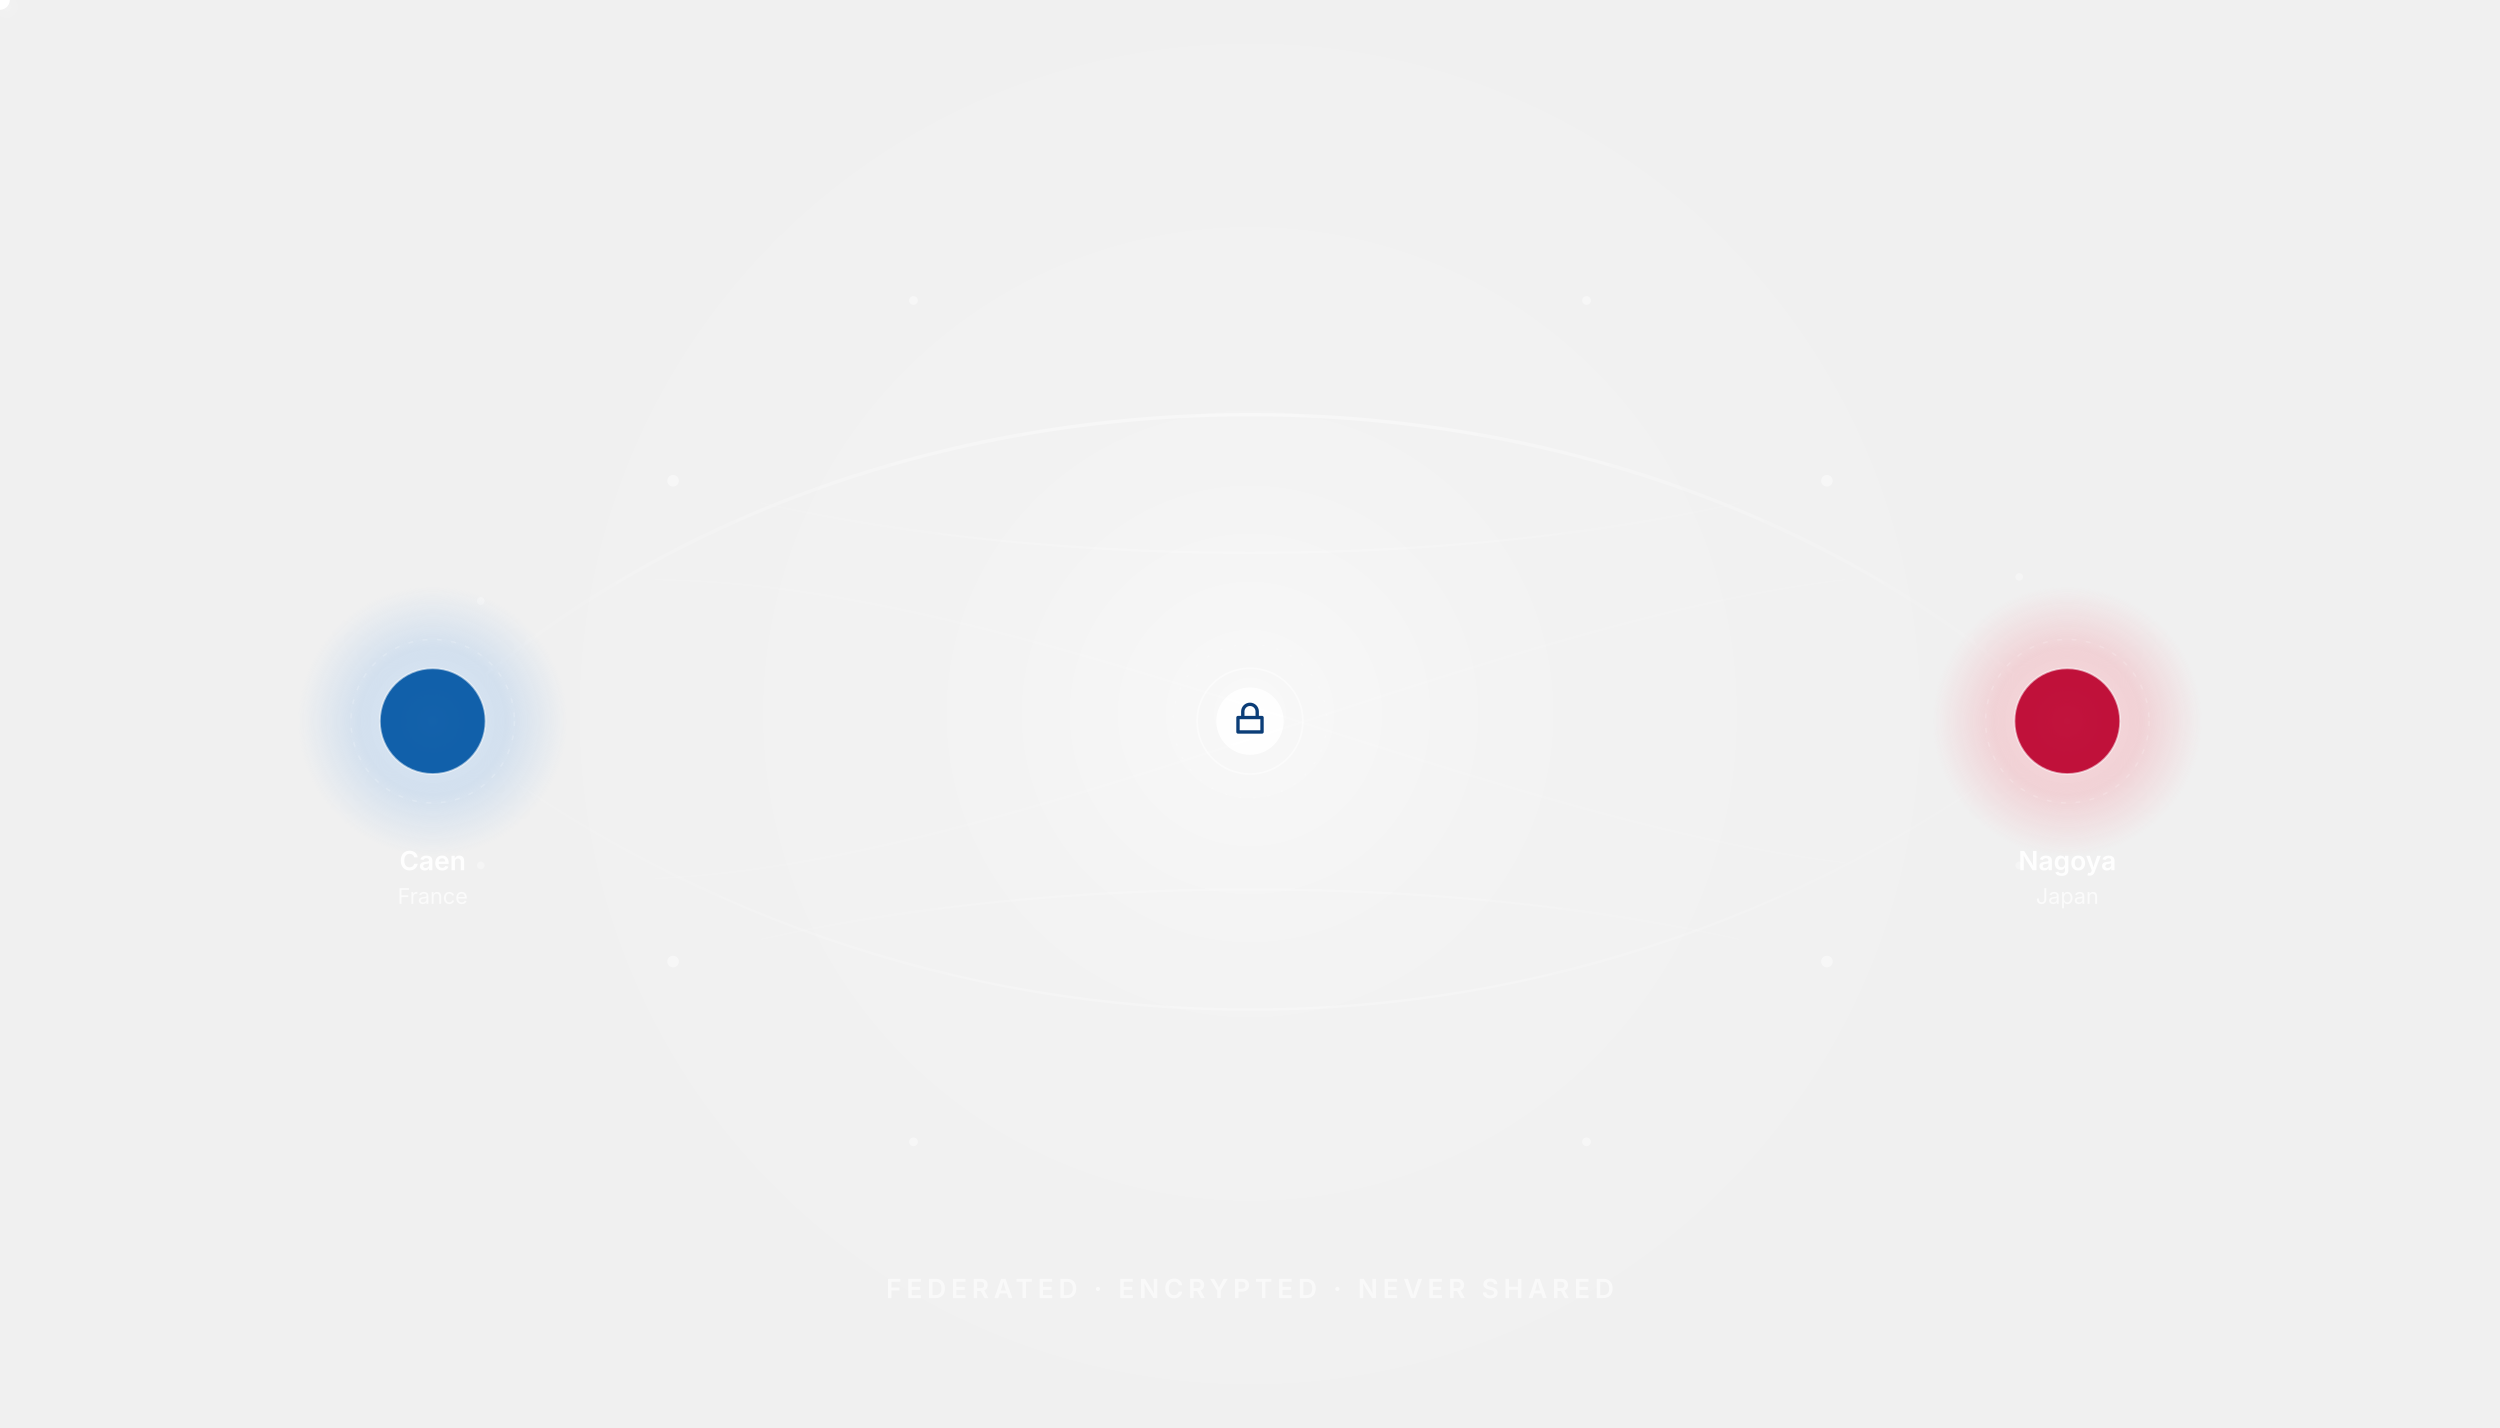
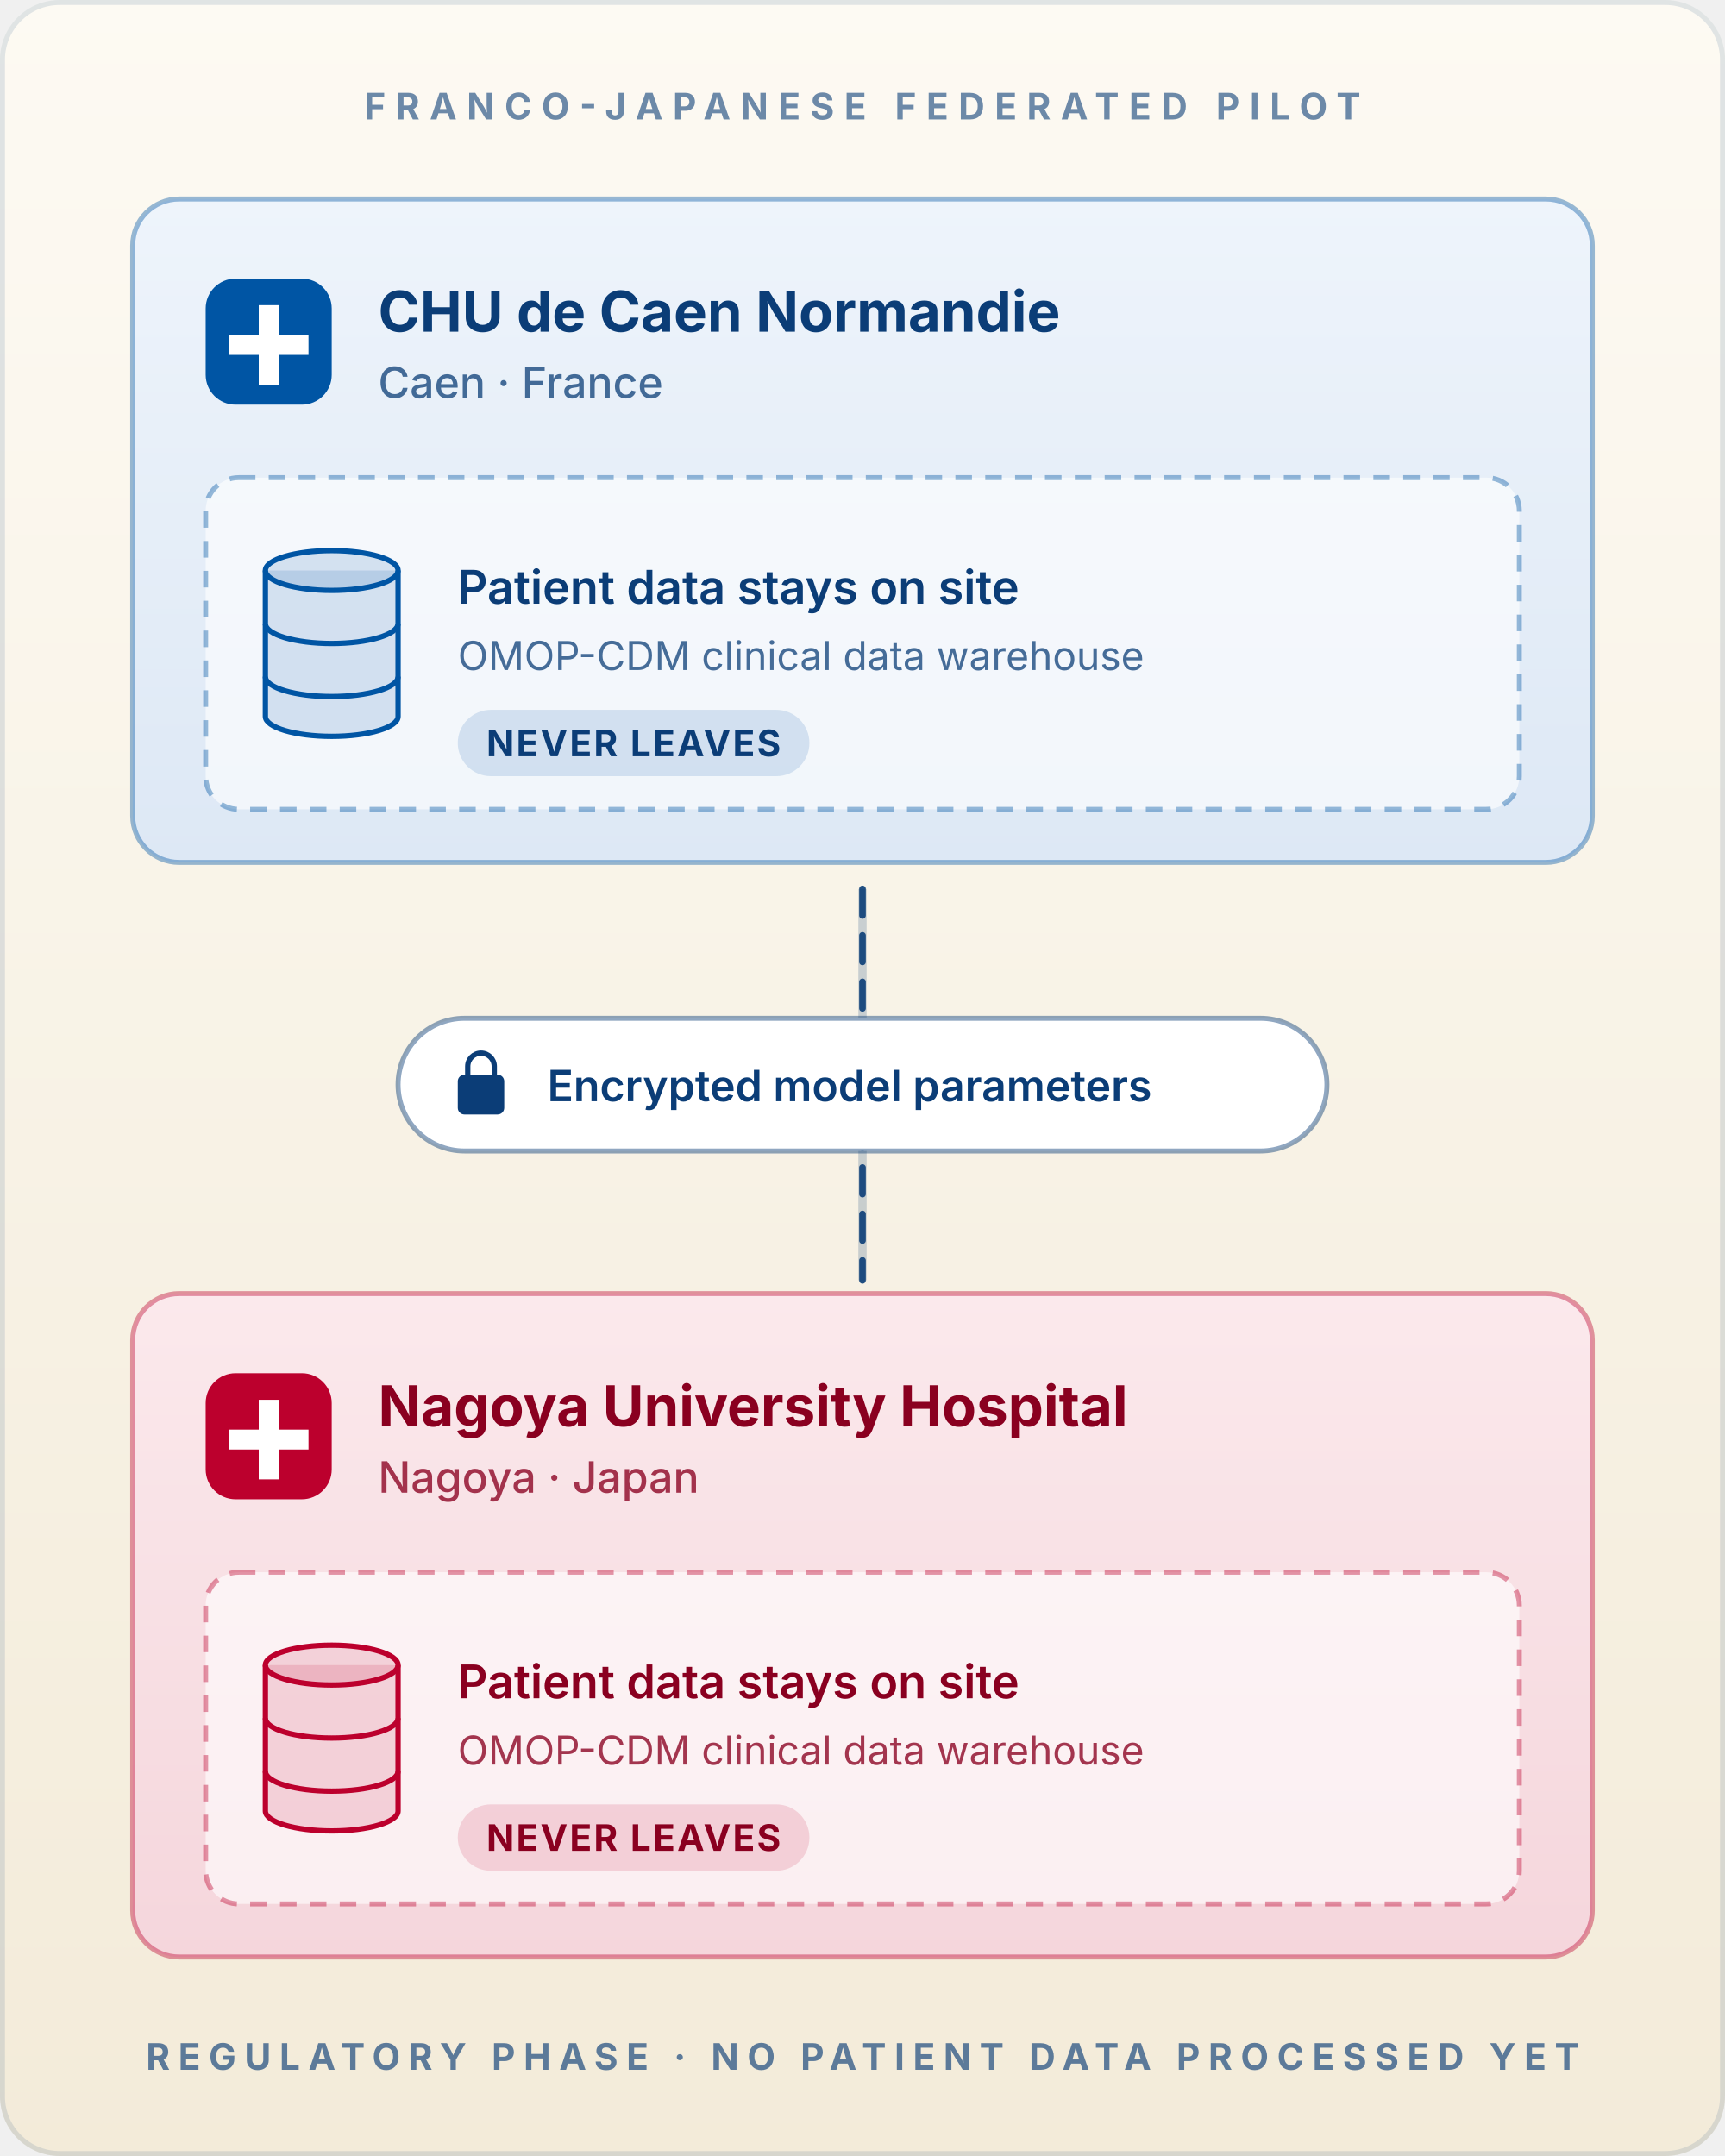
- <svg xmlns="http://www.w3.org/2000/svg" viewBox="0 0 1040 594" role="img" aria-labelledby="hero-fed-title hero-fed-desc" preserveAspectRatio="xMidYMid meet">
+ <svg xmlns="http://www.w3.org/2000/svg" viewBox="0 0 520 650" role="img" aria-labelledby="hero-fed-title hero-fed-desc" preserveAspectRatio="xMidYMid meet">
  <defs>
-     <radialGradient id="centerGlow" cx="50%" cy="50%" r="50%">
-       <stop offset="0%" stop-color="#fff" stop-opacity="0.55" />
-       <stop offset="35%" stop-color="#fff" stop-opacity="0.18" />
-       <stop offset="100%" stop-color="#fff" stop-opacity="0" />
-     </radialGradient>
-     <linearGradient id="link" x1="0" y1="0" x2="1" y2="0">
-       <stop offset="0%" stop-color="#fff" stop-opacity="0" />
-       <stop offset="40%" stop-color="#fff" stop-opacity="0.45" />
-       <stop offset="60%" stop-color="#fff" stop-opacity="0.45" />
-       <stop offset="100%" stop-color="#fff" stop-opacity="0" />
+     <linearGradient id="paper" x1="0" y1="0" x2="0" y2="1">
+       <stop offset="0%" stop-color="#fdfaf3" />
+       <stop offset="100%" stop-color="#f3ebd9" />
    </linearGradient>
-     <radialGradient id="haloCaen" cx="50%" cy="50%" r="50%">
-       <stop offset="0%" stop-color="#fff" stop-opacity="0.85" />
-       <stop offset="55%" stop-color="#9ec3eb" stop-opacity="0.35" />
-       <stop offset="100%" stop-color="#9ec3eb" stop-opacity="0" />
-     </radialGradient>
-     <radialGradient id="haloNagoya" cx="50%" cy="50%" r="50%">
-       <stop offset="0%" stop-color="#fff" stop-opacity="0.85" />
-       <stop offset="55%" stop-color="#f29ba6" stop-opacity="0.35" />
-       <stop offset="100%" stop-color="#f29ba6" stop-opacity="0" />
-     </radialGradient>
-     <filter id="pulseGlow" x="-100%" y="-100%" width="300%" height="300%">
-       <feGaussianBlur stdDeviation="3" result="b" />
-       <feMerge>
-         <feMergeNode in="b" />
-         <feMergeNode in="SourceGraphic" />
-       </feMerge>
-     </filter>
+     <linearGradient id="caenTint" x1="0" y1="0" x2="0" y2="1">
+       <stop offset="0%" stop-color="#eef4fb" />
+       <stop offset="100%" stop-color="#dde8f5" />
+     </linearGradient>
+     <linearGradient id="nagTint" x1="0" y1="0" x2="0" y2="1">
+       <stop offset="0%" stop-color="#fbe9ec" />
+       <stop offset="100%" stop-color="#f5d6dc" />
+     </linearGradient>
+     <style>
+       .flow { animation: canalFlow 6s linear infinite; }
+       @keyframes canalFlow { to { stroke-dashoffset: -56; } }
+       @media (prefers-reduced-motion: reduce) {
+         .flow { animation: none; }
+       }
+     </style>
  </defs>
-   <circle cx="520" cy="297" r="320" fill="url(#centerGlow)" />
-   <g stroke="url(#link)" fill="none" stroke-width="0.9" stroke-linecap="round">
-     <path d="M 180 300 C 360 130, 680 130, 860 300" stroke-width="1.4" opacity="0.85" />
-     <path d="M 180 300 C 380 460, 660 460, 860 300" stroke-width="1.0" opacity="0.55" />
-     <path d="M 280 200 C 420 240, 620 240, 760 200" opacity="0.45" />
-     <path d="M 280 400 C 420 360, 620 360, 760 400" opacity="0.45" />
-     <path d="M 200 250 C 380 200, 660 380, 840 360" opacity="0.30" />
-     <path d="M 200 360 C 380 400, 660 220, 840 240" opacity="0.30" />
+   <rect x="0" y="0" width="520" height="650" rx="18" fill="url(#paper)" />
+   <rect x="0.75" y="0.75" width="518.5" height="648.5" rx="17.25" fill="none" stroke="#0b3d77" stroke-opacity="0.12" stroke-width="1.5" />
+   <text x="260" y="36" text-anchor="middle" font-family="Inter, system-ui, sans-serif" font-size="11" font-weight="700" letter-spacing="3" fill="#0b3d77" opacity="0.6">FRANCO-JAPANESE FEDERATED PILOT</text>
+   <g transform="translate(40 60)">
+     <rect width="440" height="200" rx="14" fill="url(#caenTint)" stroke="#0055A4" stroke-opacity="0.4" stroke-width="1.5" />
+     <g transform="translate(22 24)">
+       <rect width="38" height="38" rx="9" fill="#0055A4" />
+       <path d="M16 8h6v9h9v6h-9v9h-6v-9h-9v-6h9z" fill="#fff" />
+     </g>
+     <text x="74" y="40" font-family="Inter, system-ui, sans-serif" font-size="17" font-weight="700" fill="#0b3d77">CHU de Caen Normandie</text>
+     <text x="74" y="60" font-family="Inter, system-ui, sans-serif" font-size="13" font-weight="500" fill="#0b3d77" opacity="0.75">Caen · France</text>
+     <g transform="translate(22 84)">
+       <rect width="396" height="100" rx="10" fill="#ffffff" fill-opacity="0.6" stroke="#0055A4" stroke-opacity="0.4" stroke-width="1.5" stroke-dasharray="5 4" />
+       <g transform="translate(18 22)" stroke="#0055A4" stroke-width="1.6" fill="#0055A4" fill-opacity="0.14">
+         <path d="M0 6 V50 A20 6 0 0 0 40 50 V6" />
+         <ellipse cx="20" cy="6" rx="20" ry="6" />
+         <path d="M0 22 A20 6 0 0 0 40 22" fill="none" />
+         <path d="M0 38 A20 6 0 0 0 40 38" fill="none" />
+       </g>
+       <text x="76" y="38" font-family="Inter, system-ui, sans-serif" font-size="14" font-weight="600" fill="#0b3d77">Patient data stays on site</text>
+       <text x="76" y="58" font-family="Inter, system-ui, sans-serif" font-size="12" fill="#0b3d77" opacity="0.75">OMOP-CDM clinical data warehouse</text>
+       <g transform="translate(76 70)">
+         <rect width="106" height="20" rx="10" fill="#0055A4" fill-opacity="0.14" />
+         <text x="53" y="14" text-anchor="middle" font-family="Inter, system-ui, sans-serif" font-size="11" font-weight="700" letter-spacing="0.6" fill="#0b3d77">NEVER LEAVES</text>
+       </g>
+     </g>
  </g>
-   <g fill="#fff" opacity="0.45">
-     <circle cx="280" cy="200" r="2.4" />
-     <circle cx="760" cy="200" r="2.4" />
-     <circle cx="280" cy="400" r="2.4" />
-     <circle cx="760" cy="400" r="2.4" />
-     <circle cx="380" cy="125" r="1.8" />
-     <circle cx="660" cy="125" r="1.8" />
-     <circle cx="380" cy="475" r="1.8" />
-     <circle cx="660" cy="475" r="1.8" />
-     <circle cx="200" cy="250" r="1.6" opacity="0.7" />
-     <circle cx="840" cy="240" r="1.6" opacity="0.7" />
-     <circle cx="200" cy="360" r="1.6" opacity="0.7" />
-     <circle cx="840" cy="360" r="1.6" opacity="0.7" />
+   <g transform="translate(260 268)">
+     <line x1="0" y1="0" x2="0" y2="118" stroke="#0b3d77" stroke-opacity="0.2" stroke-width="2.5" />
+     <line x1="0" y1="0" x2="0" y2="118" stroke="#0b3d77" stroke-opacity="0.9" stroke-width="2" stroke-dasharray="8 6" stroke-linecap="round" class="flow" />
+     <g transform="translate(0 59)">
+       <rect x="-140" y="-20" width="280" height="40" rx="20" fill="#ffffff" stroke="#0b3d77" stroke-opacity="0.45" stroke-width="1.5" />
+       <g transform="translate(-122 -10)">
+         <rect x="0" y="7" width="14" height="12" rx="2" fill="#0b3d77" />
+         <path d="M3 7V4.5a4 4 0 0 1 8 0V7" fill="none" stroke="#0b3d77" stroke-width="1.6" stroke-linecap="round" />
+       </g>
+       <text x="-95" y="5" font-family="Inter, system-ui, sans-serif" font-size="13" font-weight="600" fill="#0b3d77">Encrypted model parameters</text>
+     </g>
  </g>
-   <g transform="translate(180 300)">
-     <circle r="56" fill="url(#haloCaen)" />
-     <circle r="22" fill="#0055A4" opacity="0.92" />
-     <circle r="22" fill="none" stroke="#fff" stroke-opacity="0.55" stroke-width="0.8" />
-     <circle r="34" fill="none" stroke="#fff" stroke-opacity="0.18" stroke-width="0.6" stroke-dasharray="2 4">
-       <animateTransform attributeName="transform" type="rotate" from="0" to="360" dur="36s" repeatCount="indefinite" />
-     </circle>
-     <text y="62" text-anchor="middle" font-family="Inter, sans-serif" font-size="11" font-weight="600" fill="#fff" opacity="0.95">Caen</text>
-     <text y="76" text-anchor="middle" font-family="Inter, sans-serif" font-size="9" fill="#fff" opacity="0.7">France</text>
+   <g transform="translate(40 390)">
+     <rect width="440" height="200" rx="14" fill="url(#nagTint)" stroke="#BC002D" stroke-opacity="0.4" stroke-width="1.5" />
+     <g transform="translate(22 24)">
+       <rect width="38" height="38" rx="9" fill="#BC002D" />
+       <path d="M16 8h6v9h9v6h-9v9h-6v-9h-9v-6h9z" fill="#fff" />
+     </g>
+     <text x="74" y="40" font-family="Inter, system-ui, sans-serif" font-size="17" font-weight="700" fill="#8a0020">Nagoya University Hospital</text>
+     <text x="74" y="60" font-family="Inter, system-ui, sans-serif" font-size="13" font-weight="500" fill="#8a0020" opacity="0.78">Nagoya · Japan</text>
+     <g transform="translate(22 84)">
+       <rect width="396" height="100" rx="10" fill="#ffffff" fill-opacity="0.6" stroke="#BC002D" stroke-opacity="0.4" stroke-width="1.5" stroke-dasharray="5 4" />
+       <g transform="translate(18 22)" stroke="#BC002D" stroke-width="1.6" fill="#BC002D" fill-opacity="0.14">
+         <path d="M0 6 V50 A20 6 0 0 0 40 50 V6" />
+         <ellipse cx="20" cy="6" rx="20" ry="6" />
+         <path d="M0 22 A20 6 0 0 0 40 22" fill="none" />
+         <path d="M0 38 A20 6 0 0 0 40 38" fill="none" />
+       </g>
+       <text x="76" y="38" font-family="Inter, system-ui, sans-serif" font-size="14" font-weight="600" fill="#8a0020">Patient data stays on site</text>
+       <text x="76" y="58" font-family="Inter, system-ui, sans-serif" font-size="12" fill="#8a0020" opacity="0.78">OMOP-CDM clinical data warehouse</text>
+       <g transform="translate(76 70)">
+         <rect width="106" height="20" rx="10" fill="#BC002D" fill-opacity="0.14" />
+         <text x="53" y="14" text-anchor="middle" font-family="Inter, system-ui, sans-serif" font-size="11" font-weight="700" letter-spacing="0.6" fill="#8a0020">NEVER LEAVES</text>
+       </g>
+     </g>
  </g>
-   <g transform="translate(860 300)">
-     <circle r="56" fill="url(#haloNagoya)" />
-     <circle r="22" fill="#BC002D" opacity="0.92" />
-     <circle r="22" fill="none" stroke="#fff" stroke-opacity="0.55" stroke-width="0.8" />
-     <circle r="34" fill="none" stroke="#fff" stroke-opacity="0.18" stroke-width="0.6" stroke-dasharray="2 4">
-       <animateTransform attributeName="transform" type="rotate" from="360" to="0" dur="36s" repeatCount="indefinite" />
-     </circle>
-     <text y="62" text-anchor="middle" font-family="Inter, sans-serif" font-size="11" font-weight="600" fill="#fff" opacity="0.95">Nagoya</text>
-     <text y="76" text-anchor="middle" font-family="Inter, sans-serif" font-size="9" fill="#fff" opacity="0.7">Japan</text>
-   </g>
-   <g transform="translate(520 300)">
-     <circle r="14" fill="#fff" opacity="0.92" />
-     <path d="M-5 -1.5h10v6h-10z M-3 -1.5v-2.5a3 3 0 016 0v2.5" fill="none" stroke="#0b3d77" stroke-width="1.4" stroke-linecap="round" stroke-linejoin="round" />
-     <circle r="22" fill="none" stroke="#fff" stroke-opacity="0.5" stroke-width="0.7" />
-     <circle r="32" fill="none" stroke="#fff" stroke-opacity="0.22" stroke-width="0.5" stroke-dasharray="1 5">
-       <animateTransform attributeName="transform" type="rotate" from="0" to="360" dur="40s" repeatCount="indefinite" />
-     </circle>
-   </g>
-   <g filter="url(#pulseGlow)">
-     <circle r="4" fill="#fff" opacity="0.9">
-       <animateMotion dur="5s" repeatCount="indefinite" rotate="auto" path="M 180 300 C 360 130, 680 130, 860 300" />
-       <animate attributeName="opacity" values="0;0.95;0.95;0" keyTimes="0;0.12;0.88;1" dur="5s" repeatCount="indefinite" />
-     </circle>
-     <circle r="4" fill="#fff" opacity="0.9">
-       <animateMotion dur="5s" begin="2.5s" repeatCount="indefinite" rotate="auto" path="M 860 300 C 680 470, 360 470, 180 300" />
-       <animate attributeName="opacity" values="0;0.95;0.95;0" keyTimes="0;0.12;0.88;1" dur="5s" begin="2.5s" repeatCount="indefinite" />
-     </circle>
-     <circle r="2.2" fill="#fff" opacity="0.6">
-       <animateMotion dur="6s" begin="1.2s" repeatCount="indefinite" path="M 280 200 C 420 240, 620 240, 760 200" />
-       <animate attributeName="opacity" values="0;0.7;0.7;0" keyTimes="0;0.15;0.85;1" dur="6s" begin="1.2s" repeatCount="indefinite" />
-     </circle>
-     <circle r="2.2" fill="#fff" opacity="0.6">
-       <animateMotion dur="6s" begin="3.5s" repeatCount="indefinite" path="M 760 400 C 620 360, 420 360, 280 400" />
-       <animate attributeName="opacity" values="0;0.7;0.7;0" keyTimes="0;0.15;0.85;1" dur="6s" begin="3.5s" repeatCount="indefinite" />
-     </circle>
-   </g>
-   <g font-family="Inter, sans-serif" fill="#fff" opacity="0.6" text-anchor="middle">
-     <text x="520" y="540" font-size="11" letter-spacing="0.18em" font-weight="600">FEDERATED · ENCRYPTED · NEVER SHARED</text>
-   </g>
+   <text x="260" y="624" text-anchor="middle" font-family="Inter, system-ui, sans-serif" font-size="11" font-weight="700" letter-spacing="2.5" fill="#0b3d77" opacity="0.65">REGULATORY PHASE · NO PATIENT DATA PROCESSED YET</text>
</svg>
